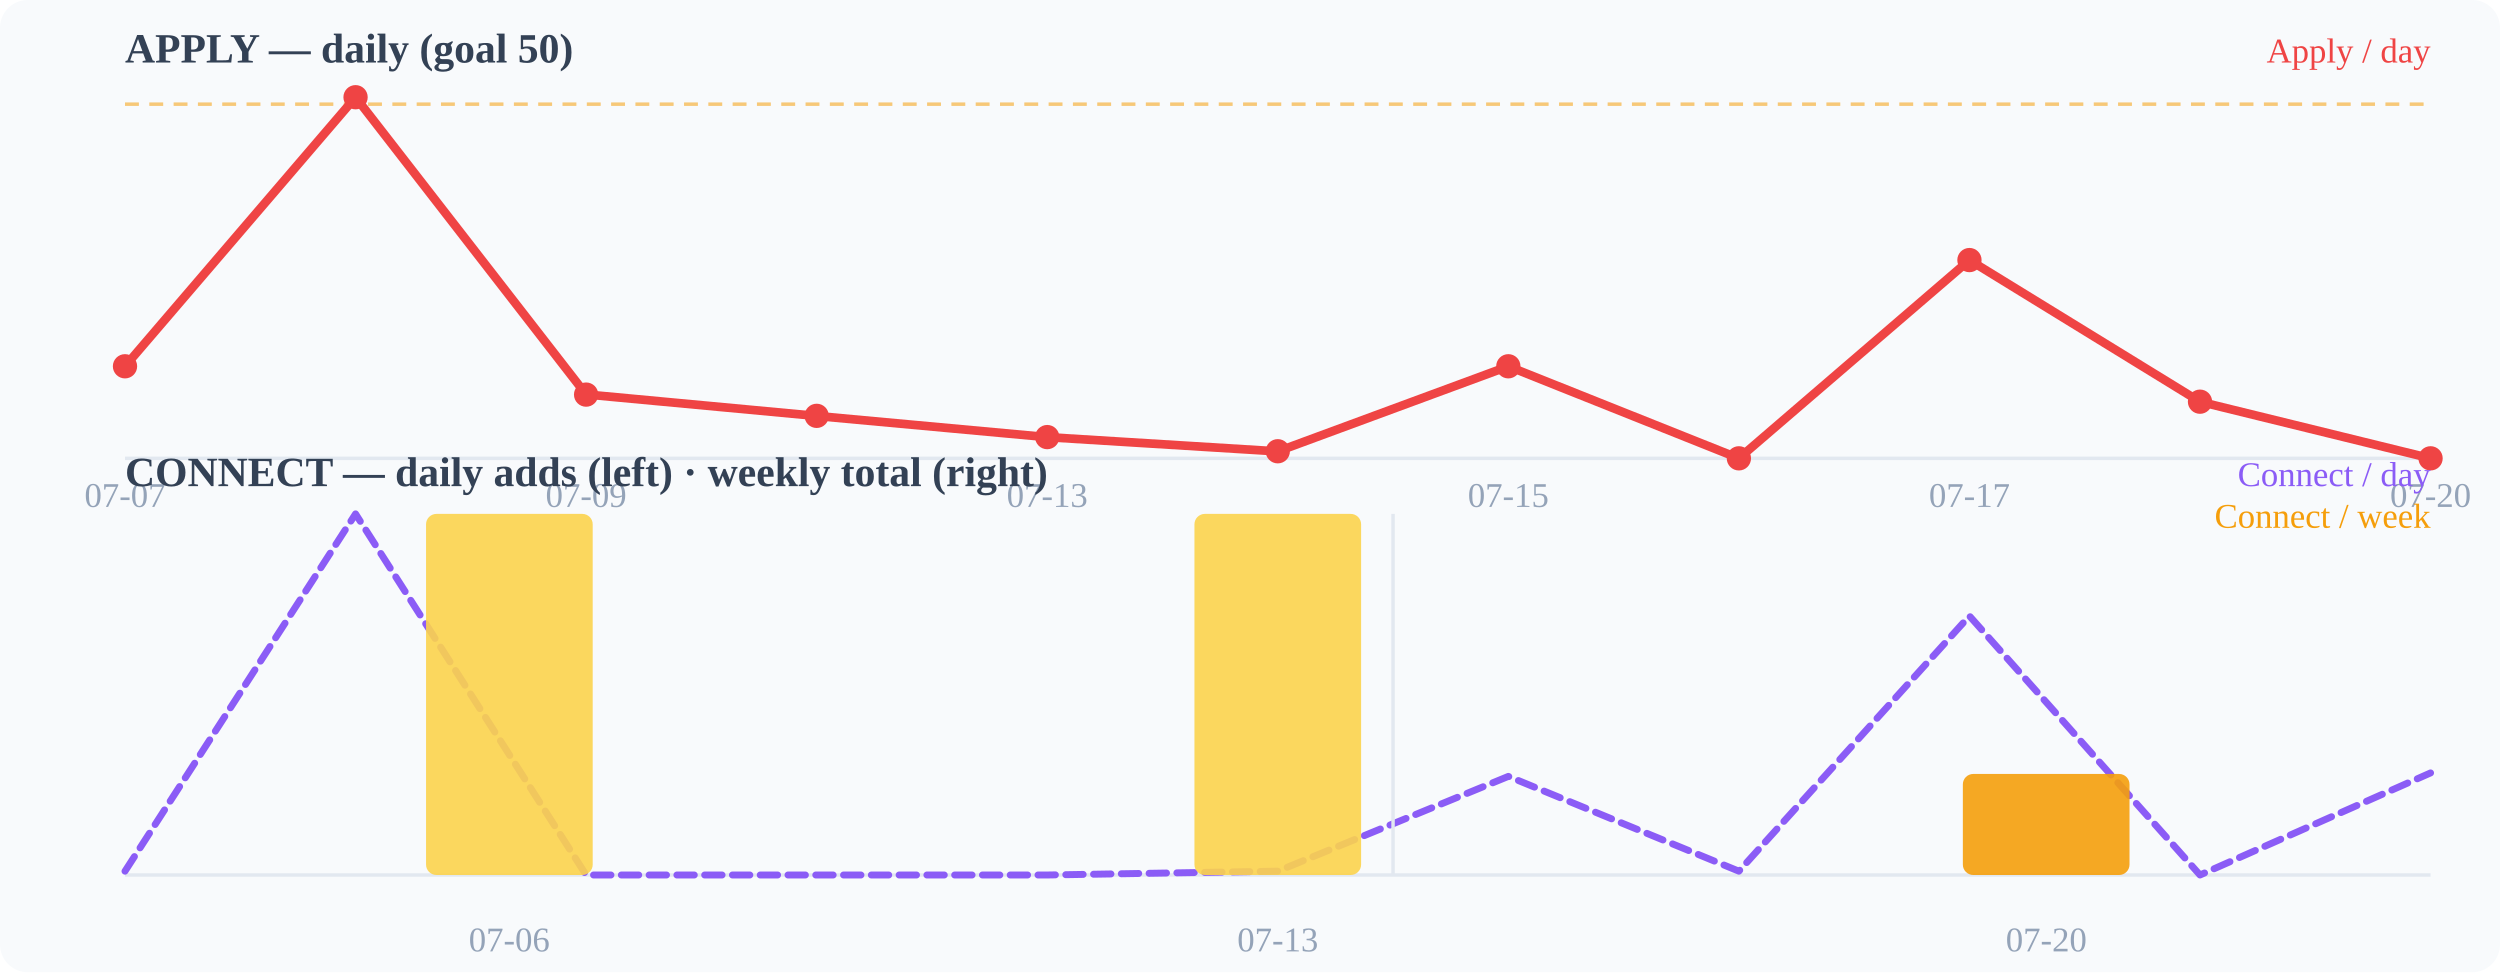
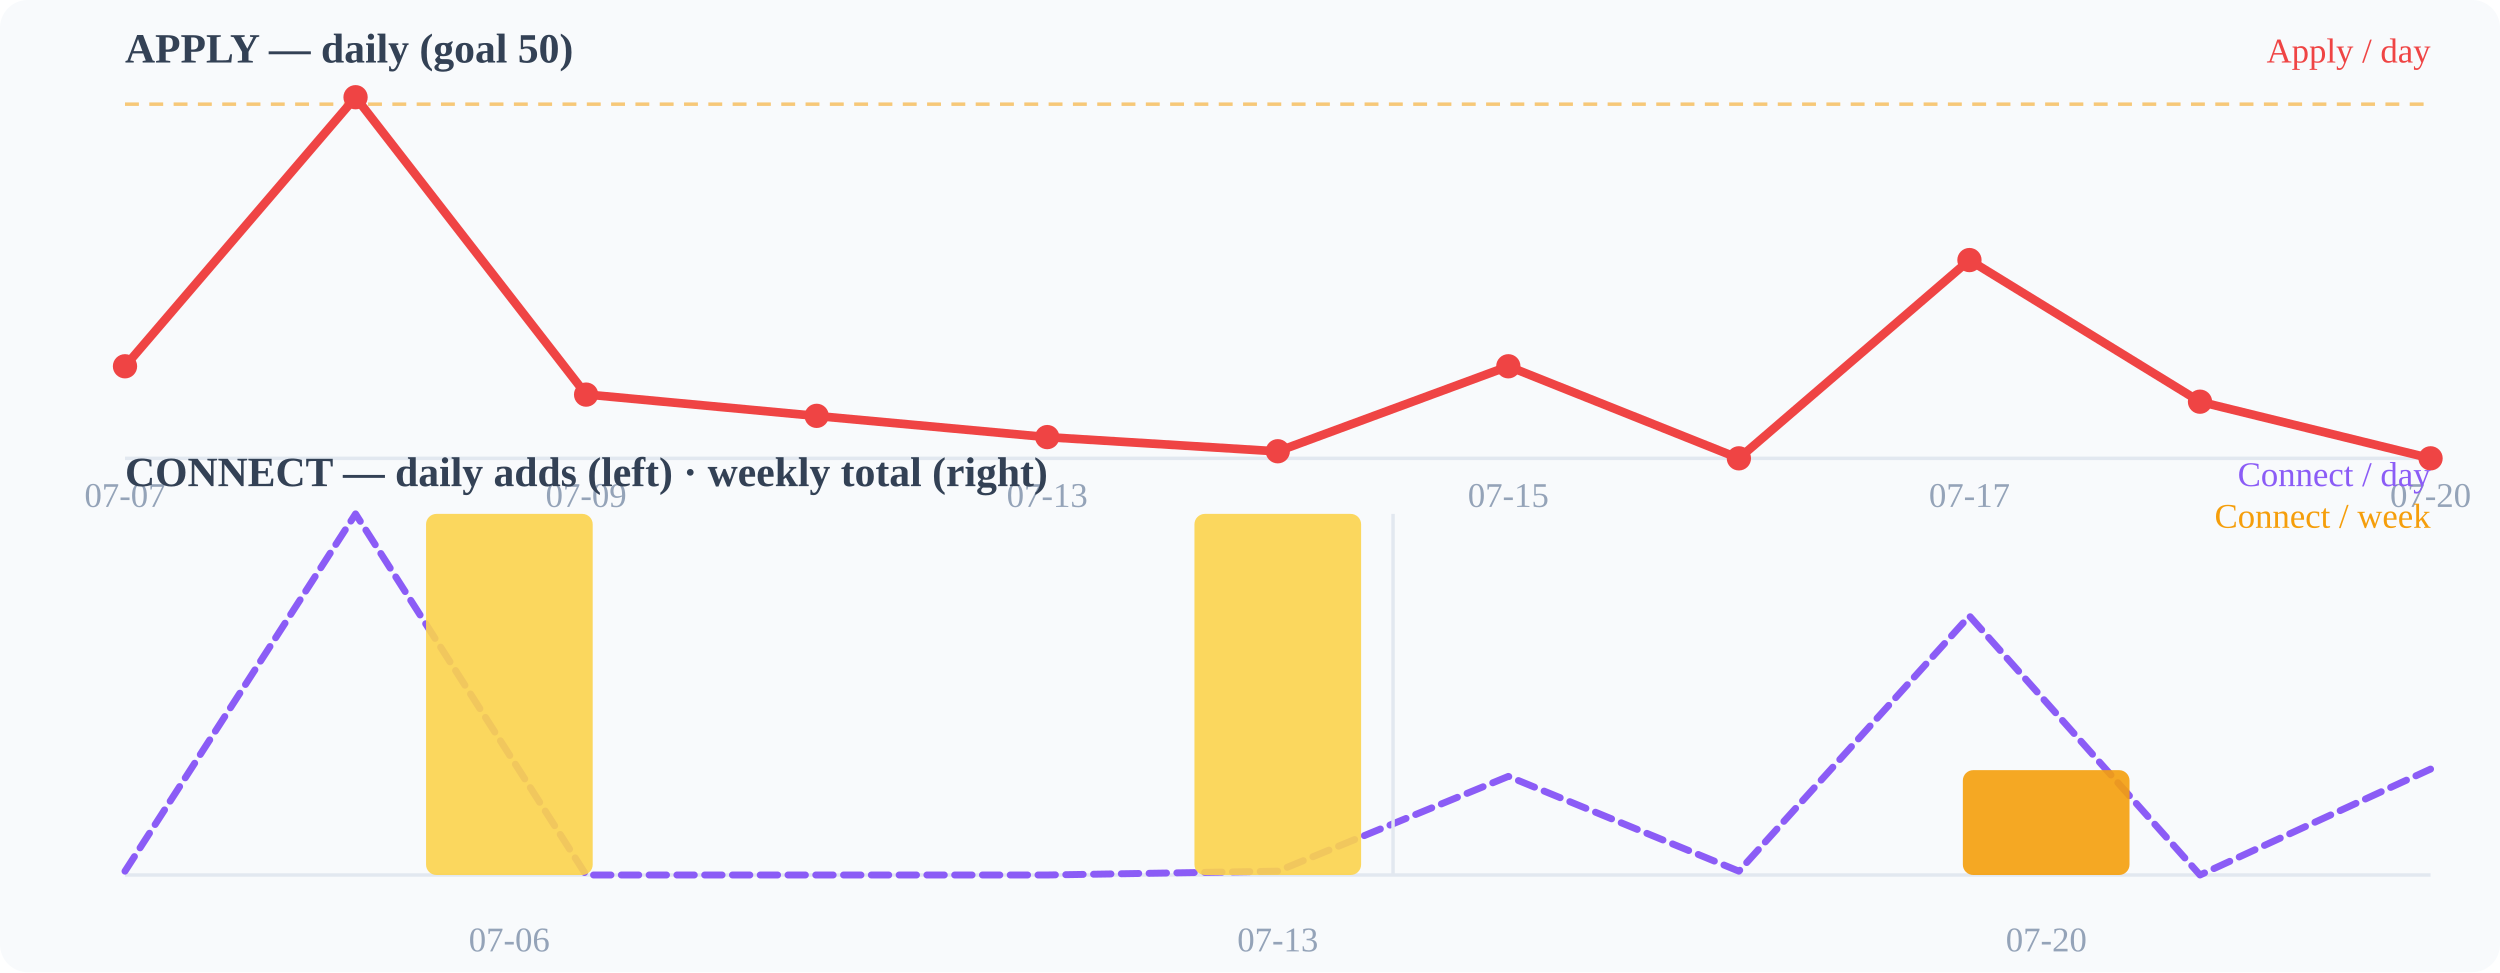
<svg xmlns="http://www.w3.org/2000/svg" width="720" height="280" viewBox="0 0 720 280">
  <rect width="720" height="280" fill="#f8fafc" rx="8" />
  <text x="36" y="18" font-size="12" font-weight="600" fill="#334155">APPLY — daily (goal 50)</text>
  <line x1="36" y1="132" x2="700" y2="132" stroke="#e2e8f0" stroke-width="1" />
  <line x1="36" y1="30.0" x2="700" y2="30.0" stroke="#f59e0b" stroke-width="1" stroke-dasharray="4 3" opacity="0.55" />
  <polyline points="36.0,105.5 102.4,28.0 168.8,113.6 235.2,119.8 301.6,125.9 368.0,130.0 434.4,105.5 500.8,132.0 567.2,74.9 633.6,115.7 700.0,132.0" fill="none" stroke="#ef4444" stroke-width="2.5" stroke-linecap="round" stroke-linejoin="round" />
  <circle cx="36" cy="105.49" r="3.5" fill="#ef4444" />
  <circle cx="102.4" cy="28" r="3.5" fill="#ef4444" />
  <circle cx="168.8" cy="113.647" r="3.5" fill="#ef4444" />
  <circle cx="235.2" cy="119.765" r="3.5" fill="#ef4444" />
  <circle cx="301.6" cy="125.882" r="3.5" fill="#ef4444" />
  <circle cx="368" cy="129.961" r="3.5" fill="#ef4444" />
  <circle cx="434.4" cy="105.49" r="3.5" fill="#ef4444" />
  <circle cx="500.8" cy="132" r="3.5" fill="#ef4444" />
  <circle cx="567.2" cy="74.902" r="3.5" fill="#ef4444" />
  <circle cx="633.6" cy="115.686" r="3.5" fill="#ef4444" />
  <circle cx="700" cy="132" r="3.5" fill="#ef4444" />
  <text x="36" y="146" font-size="10" fill="#94a3b8" text-anchor="middle">07-07</text>
  <text x="168.8" y="146" font-size="10" fill="#94a3b8" text-anchor="middle">07-09</text>
  <text x="301.6" y="146" font-size="10" fill="#94a3b8" text-anchor="middle">07-13</text>
  <text x="434.4" y="146" font-size="10" fill="#94a3b8" text-anchor="middle">07-15</text>
  <text x="567.2" y="146" font-size="10" fill="#94a3b8" text-anchor="middle">07-17</text>
  <text x="700" y="146" font-size="10" fill="#94a3b8" text-anchor="middle">07-20</text>
  <text x="36" y="140" font-size="12" font-weight="600" fill="#334155">CONNECT — daily adds (left) · weekly total (right)</text>
  <line x1="36" y1="252" x2="700" y2="252" stroke="#e2e8f0" stroke-width="1" />
-   <polyline points="36.0,250.9 102.4,148.0 168.8,252.0 235.2,252.0 301.6,252.0 368.0,250.9 434.4,223.6 500.8,250.9 567.2,177.4 633.6,252.0 700.0,222.6" fill="none" stroke="#8b5cf6" stroke-width="2" stroke-linecap="round" stroke-linejoin="round" stroke-dasharray="5 3" />
+   <polyline points="36.0,250.9 102.4,148.0 168.8,252.0 235.2,252.0 301.6,252.0 368.0,250.9 434.4,223.6 500.8,250.9 567.2,177.4 633.6,252.0 700.0,221.5" fill="none" stroke="#8b5cf6" stroke-width="2" stroke-linecap="round" stroke-linejoin="round" stroke-dasharray="5 3" />
  <rect x="122.7" y="148.0" width="48" height="104.0" rx="3" fill="#fcd34d" opacity="0.9" />
  <rect x="344.0" y="148.0" width="48" height="104.0" rx="3" fill="#fcd34d" opacity="0.9" />
-   <rect x="565.3" y="222.9" width="48" height="29.1" rx="3" fill="#f59e0b" opacity="0.9" />
+   <rect x="565.3" y="221.8" width="48" height="30.2" rx="3" fill="#f59e0b" opacity="0.9" />
  <line x1="401.2" y1="148" x2="401.2" y2="252" stroke="#e2e8f0" stroke-width="1" />
  <text x="146.667" y="274" font-size="10" fill="#94a3b8" text-anchor="middle">07-06</text>
  <text x="368" y="274" font-size="10" fill="#94a3b8" text-anchor="middle">07-13</text>
  <text x="589.333" y="274" font-size="10" fill="#94a3b8" text-anchor="middle">07-20</text>
  <text x="700" y="18" font-size="10" fill="#ef4444" text-anchor="end">Apply / day</text>
  <text x="700" y="140" font-size="10" fill="#8b5cf6" text-anchor="end">Connect / day</text>
  <text x="700" y="152" font-size="10" fill="#f59e0b" text-anchor="end">Connect / week</text>
</svg>
